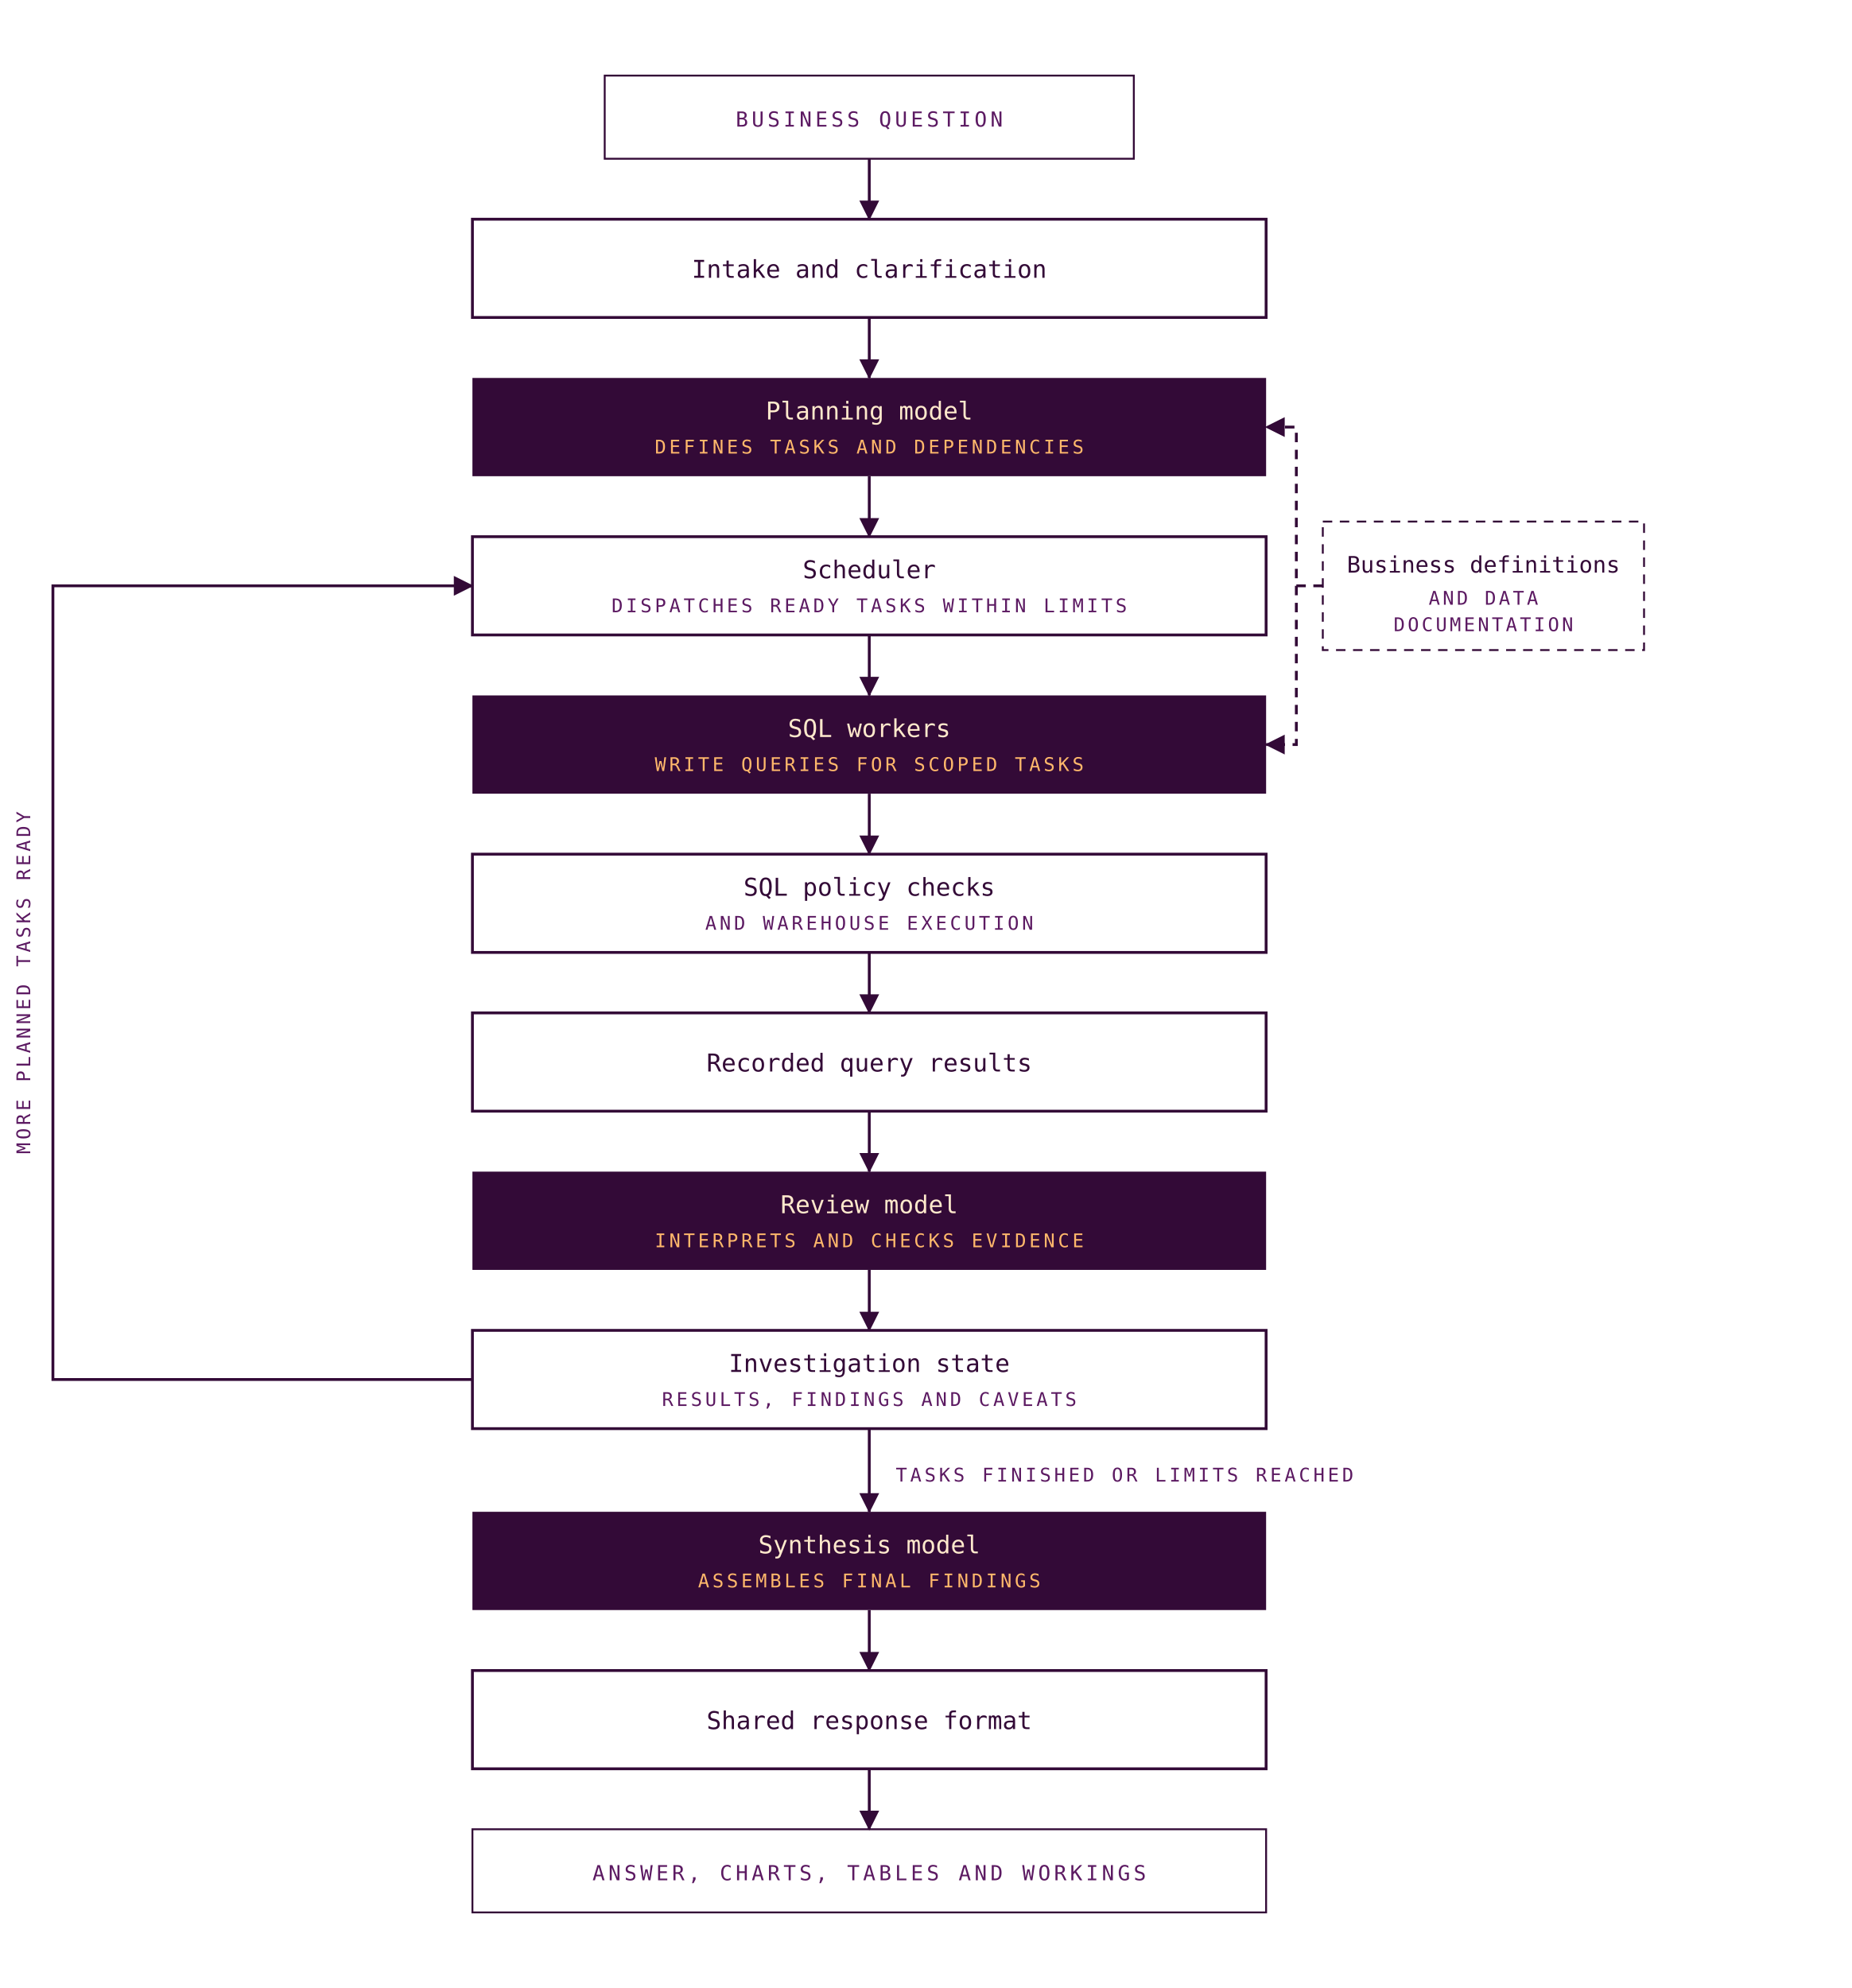
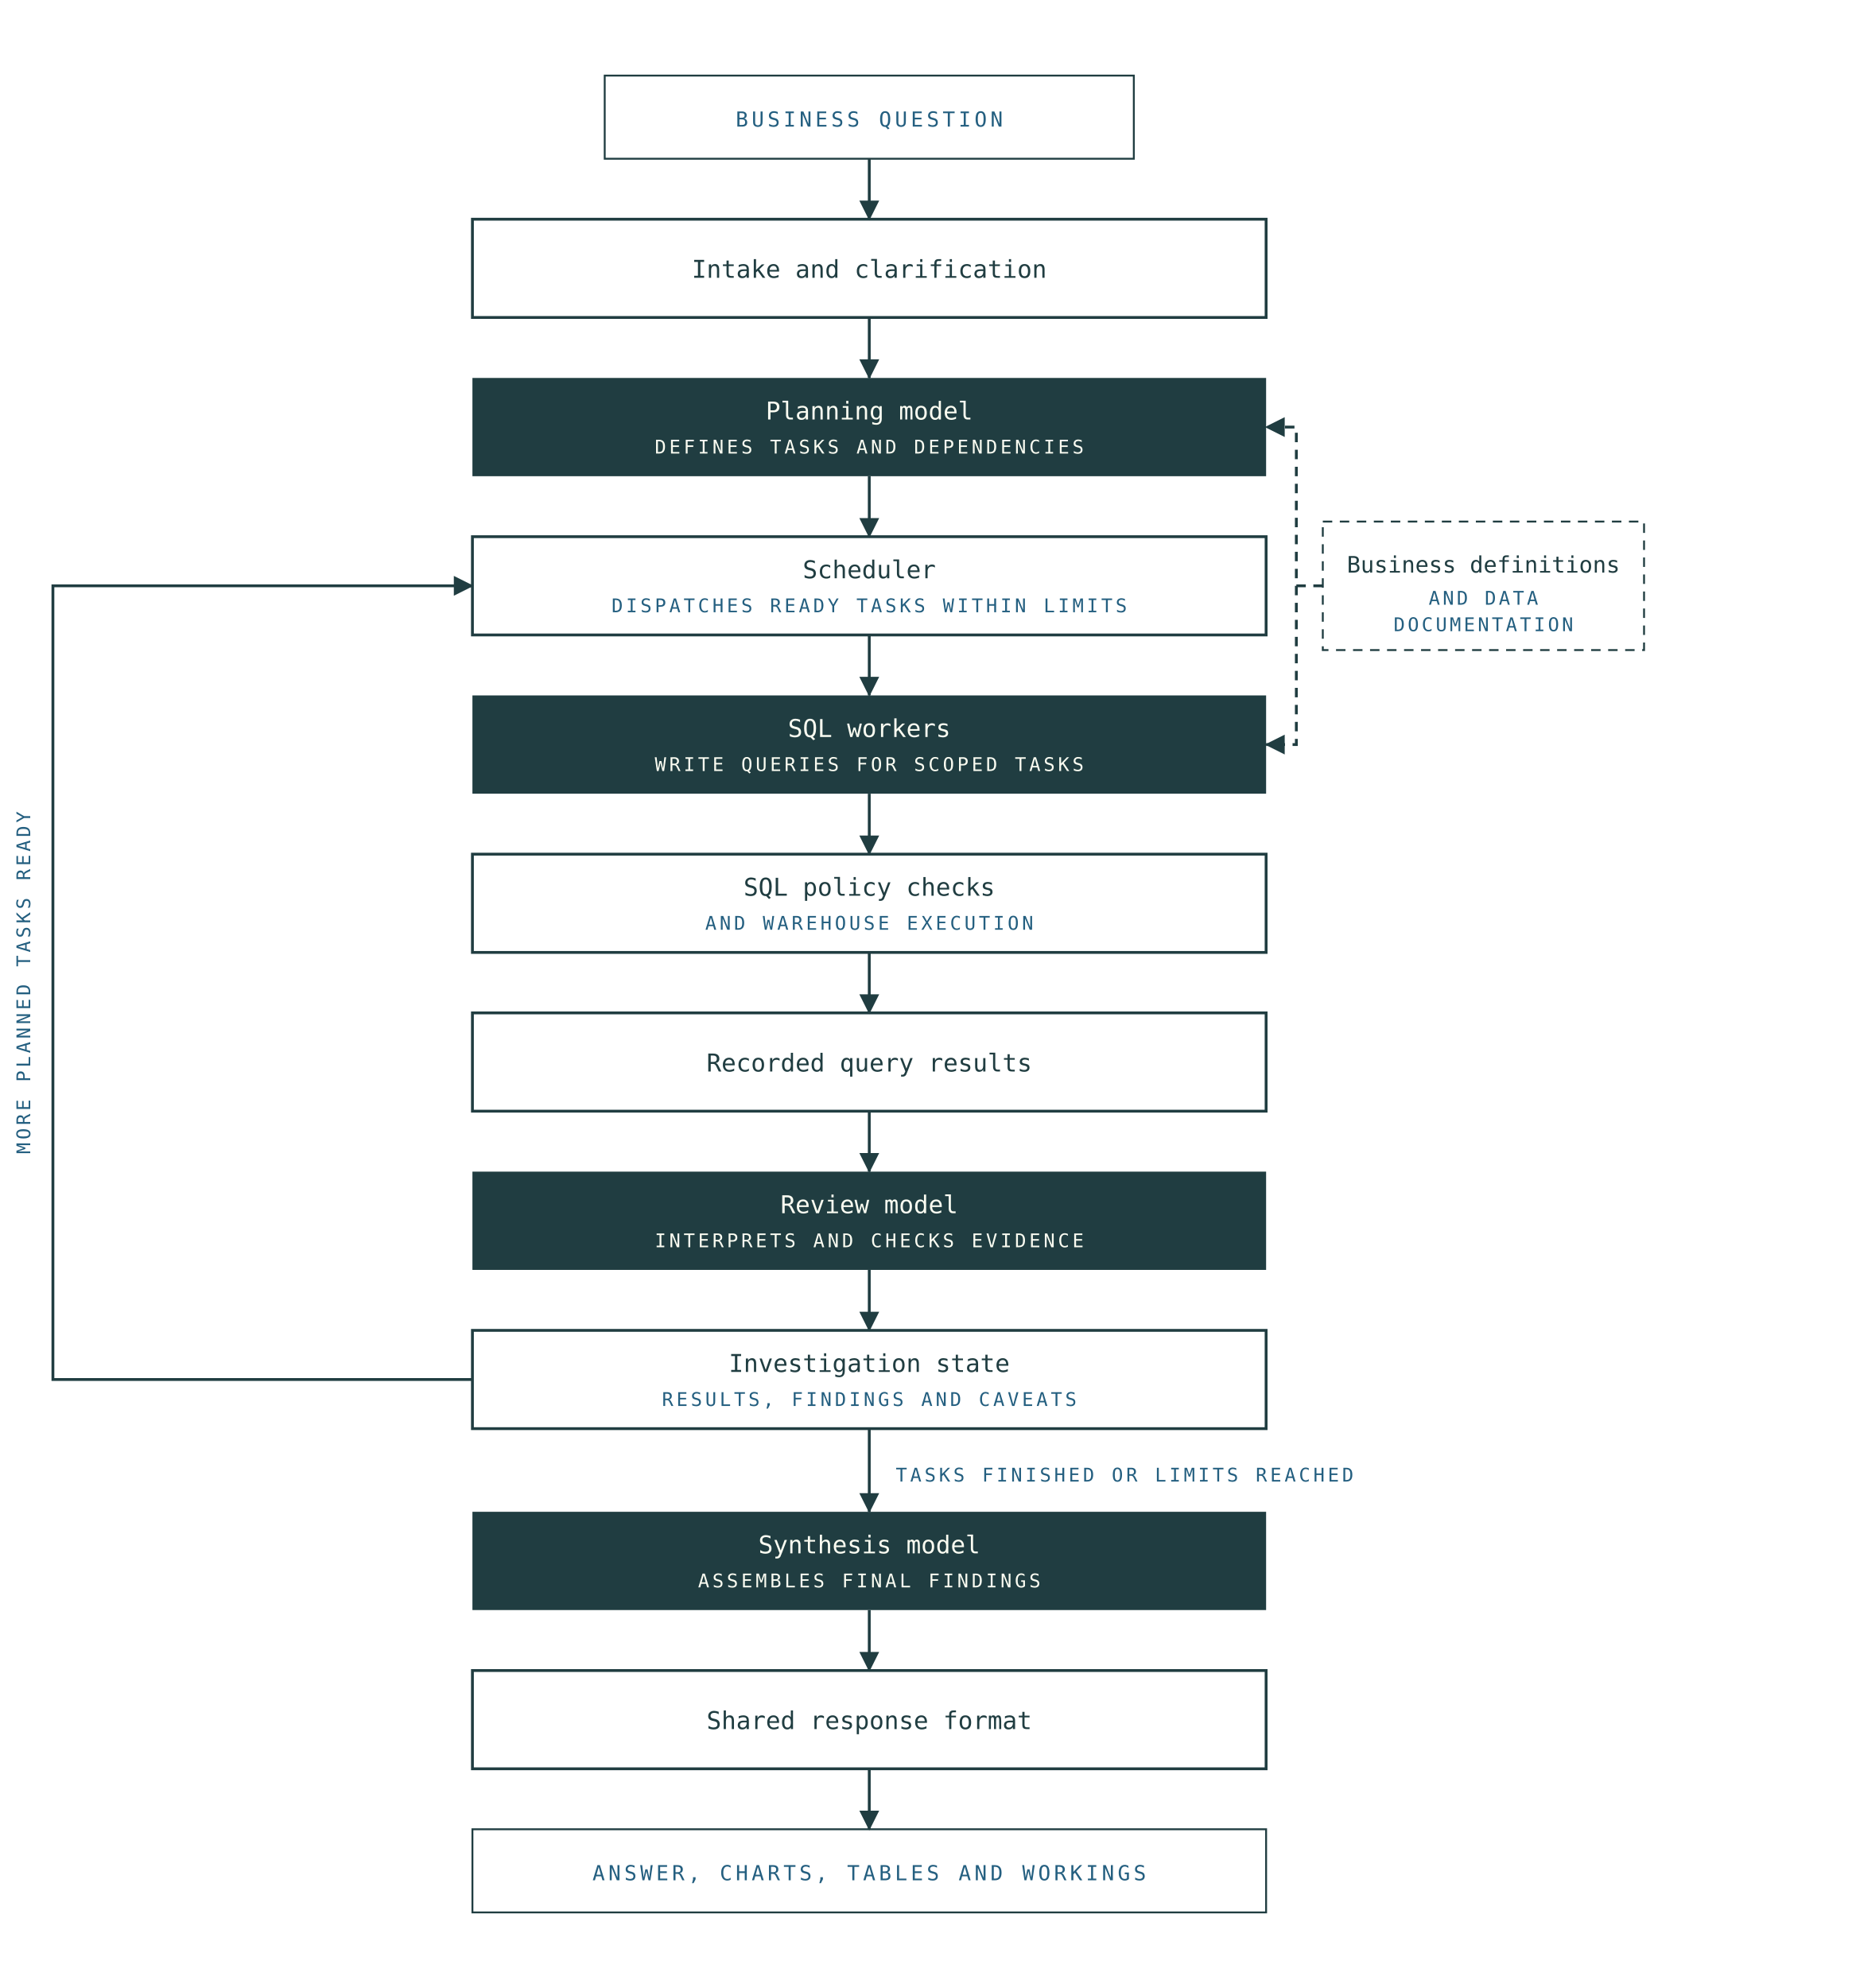
<svg xmlns="http://www.w3.org/2000/svg" aria-label="Earlier design: a planning model defines tasks, an application scheduler dispatches them to SQL workers, results are policy-checked, reviewed and accumulated in investigation state, which either returns to the scheduler or passes to a synthesis model and the shared response format." style="background:#FF7A1A" role="img" viewBox="0 0 980 1052">
  <defs>
    <marker id="ah1" markerHeight="7" markerWidth="7" orient="auto" refX="7.5" refY="4" viewBox="0 0 8 8">
-       <path d="M0,0 L8,4 L0,8 Z" fill="#330A37" />
+       <path d="M0,0 L8,4 L0,8 Z" fill="#203D41" />
    </marker>
  </defs>
-   <g fill="none" marker-end="url(#ah1)" stroke="#330A37" stroke-width="1.5">
+   <g fill="none" marker-end="url(#ah1)" stroke="#203D41" stroke-width="1.5">
    <path d="M460,84 V116" />
    <path d="M460,168 V200" />
    <path d="M460,252 V284" />
    <path d="M460,336 V368" />
    <path d="M460,420 V452" />
    <path d="M460,504 V536" />
    <path d="M460,588 V620" />
    <path d="M460,672 V704" />
    <path d="M460,756 V800" />
    <path d="M460,852 V884" />
    <path d="M460,936 V968" />
    <path d="M250,730 H28 V310 H250" />
  </g>
-   <g fill="none" marker-end="url(#ah1)" stroke="#330A37" stroke-dasharray="5 4" stroke-width="1.5">
+   <g fill="none" marker-end="url(#ah1)" stroke="#203D41" stroke-dasharray="5 4" stroke-width="1.5">
    <path d="M700,310 H686 V226 H670" />
    <path d="M686,310 V394 H670" />
  </g>
-   <text fill="#5C1A62" font-family="'IBM Plex Mono',monospace" font-size="10" letter-spacing="1.6" x="474" y="784">TASKS FINISHED OR LIMITS REACHED</text>
-   <text fill="#5C1A62" font-family="'IBM Plex Mono',monospace" font-size="10" letter-spacing="1.6" text-anchor="middle" transform="rotate(-90 16 520)" x="16" y="520">MORE PLANNED TASKS READY</text>
-   <rect fill="none" height="44" stroke="#330A37" stroke-width="1" width="280" x="320" y="40" />
-   <text fill="#5C1A62" font-family="'IBM Plex Mono',monospace" font-size="11" letter-spacing="1.8" text-anchor="middle" x="460" y="67">BUSINESS QUESTION</text>
-   <rect fill="none" height="52" stroke="#330A37" stroke-width="1.5" width="420" x="250" y="116" />
-   <text fill="#330A37" font-family="'IBM Plex Mono',monospace" font-size="13" text-anchor="middle" x="460" y="147">Intake and clarification</text>
-   <rect fill="#330A37" height="52" width="420" x="250" y="200" />
-   <text fill="#FFE9CC" font-family="'IBM Plex Mono',monospace" font-size="13" text-anchor="middle" x="460" y="222">Planning model</text>
-   <text fill="#FFB86B" font-family="'IBM Plex Mono',monospace" font-size="10" letter-spacing="1.6" text-anchor="middle" x="460" y="240">DEFINES TASKS AND DEPENDENCIES</text>
-   <rect fill="none" height="52" stroke="#330A37" stroke-width="1.5" width="420" x="250" y="284" />
-   <text fill="#330A37" font-family="'IBM Plex Mono',monospace" font-size="13" text-anchor="middle" x="460" y="306">Scheduler</text>
-   <text fill="#5C1A62" font-family="'IBM Plex Mono',monospace" font-size="10" letter-spacing="1.6" text-anchor="middle" x="460" y="324">DISPATCHES READY TASKS WITHIN LIMITS</text>
-   <rect fill="#330A37" height="52" width="420" x="250" y="368" />
-   <text fill="#FFE9CC" font-family="'IBM Plex Mono',monospace" font-size="13" text-anchor="middle" x="460" y="390">SQL workers</text>
-   <text fill="#FFB86B" font-family="'IBM Plex Mono',monospace" font-size="10" letter-spacing="1.6" text-anchor="middle" x="460" y="408">WRITE QUERIES FOR SCOPED TASKS</text>
-   <rect fill="none" height="52" stroke="#330A37" stroke-width="1.5" width="420" x="250" y="452" />
-   <text fill="#330A37" font-family="'IBM Plex Mono',monospace" font-size="13" text-anchor="middle" x="460" y="474">SQL policy checks</text>
-   <text fill="#5C1A62" font-family="'IBM Plex Mono',monospace" font-size="10" letter-spacing="1.6" text-anchor="middle" x="460" y="492">AND WAREHOUSE EXECUTION</text>
-   <rect fill="none" height="52" stroke="#330A37" stroke-width="1.5" width="420" x="250" y="536" />
-   <text fill="#330A37" font-family="'IBM Plex Mono',monospace" font-size="13" text-anchor="middle" x="460" y="567">Recorded query results</text>
-   <rect fill="#330A37" height="52" width="420" x="250" y="620" />
-   <text fill="#FFE9CC" font-family="'IBM Plex Mono',monospace" font-size="13" text-anchor="middle" x="460" y="642">Review model</text>
-   <text fill="#FFB86B" font-family="'IBM Plex Mono',monospace" font-size="10" letter-spacing="1.6" text-anchor="middle" x="460" y="660">INTERPRETS AND CHECKS EVIDENCE</text>
-   <rect fill="none" height="52" stroke="#330A37" stroke-width="1.5" width="420" x="250" y="704" />
-   <text fill="#330A37" font-family="'IBM Plex Mono',monospace" font-size="13" text-anchor="middle" x="460" y="726">Investigation state</text>
-   <text fill="#5C1A62" font-family="'IBM Plex Mono',monospace" font-size="10" letter-spacing="1.6" text-anchor="middle" x="460" y="744">RESULTS, FINDINGS AND CAVEATS</text>
-   <rect fill="#330A37" height="52" width="420" x="250" y="800" />
-   <text fill="#FFE9CC" font-family="'IBM Plex Mono',monospace" font-size="13" text-anchor="middle" x="460" y="822">Synthesis model</text>
-   <text fill="#FFB86B" font-family="'IBM Plex Mono',monospace" font-size="10" letter-spacing="1.6" text-anchor="middle" x="460" y="840">ASSEMBLES FINAL FINDINGS</text>
-   <rect fill="none" height="52" stroke="#330A37" stroke-width="1.5" width="420" x="250" y="884" />
-   <text fill="#330A37" font-family="'IBM Plex Mono',monospace" font-size="13" text-anchor="middle" x="460" y="915">Shared response format</text>
-   <rect fill="none" height="44" stroke="#330A37" stroke-width="1" width="420" x="250" y="968" />
-   <text fill="#5C1A62" font-family="'IBM Plex Mono',monospace" font-size="11" letter-spacing="1.8" text-anchor="middle" x="460" y="995">ANSWER, CHARTS, TABLES AND WORKINGS</text>
-   <rect fill="none" height="68" stroke="#330A37" stroke-dasharray="5 4" stroke-width="1" width="170" x="700" y="276" />
-   <text fill="#330A37" font-family="'IBM Plex Mono',monospace" font-size="12" text-anchor="middle" x="785" y="303">Business definitions</text>
-   <text fill="#5C1A62" font-family="'IBM Plex Mono',monospace" font-size="10" letter-spacing="1.4" text-anchor="middle" x="785" y="320">AND DATA</text>
-   <text fill="#5C1A62" font-family="'IBM Plex Mono',monospace" font-size="10" letter-spacing="1.4" text-anchor="middle" x="785" y="334">DOCUMENTATION</text>
+   <text fill="#245F80" font-family="'DM Mono',monospace" font-size="10" letter-spacing="1.6" x="474" y="784">TASKS FINISHED OR LIMITS REACHED</text>
+   <text fill="#245F80" font-family="'DM Mono',monospace" font-size="10" letter-spacing="1.6" text-anchor="middle" transform="rotate(-90 16 520)" x="16" y="520">MORE PLANNED TASKS READY</text>
+   <rect fill="none" height="44" stroke="#203D41" stroke-width="1" width="280" x="320" y="40" />
+   <text fill="#245F80" font-family="'DM Mono',monospace" font-size="11" letter-spacing="1.8" text-anchor="middle" x="460" y="67">BUSINESS QUESTION</text>
+   <rect fill="none" height="52" stroke="#203D41" stroke-width="1.5" width="420" x="250" y="116" />
+   <text fill="#203D41" font-family="'DM Mono',monospace" font-size="13" text-anchor="middle" x="460" y="147">Intake and clarification</text>
+   <rect fill="#203D41" height="52" width="420" x="250" y="200" />
+   <text fill="#FAFCF1" font-family="'DM Mono',monospace" font-size="13" text-anchor="middle" x="460" y="222">Planning model</text>
+   <text fill="#FAFCF1" font-family="'DM Mono',monospace" font-size="10" letter-spacing="1.6" text-anchor="middle" x="460" y="240">DEFINES TASKS AND DEPENDENCIES</text>
+   <rect fill="none" height="52" stroke="#203D41" stroke-width="1.5" width="420" x="250" y="284" />
+   <text fill="#203D41" font-family="'DM Mono',monospace" font-size="13" text-anchor="middle" x="460" y="306">Scheduler</text>
+   <text fill="#245F80" font-family="'DM Mono',monospace" font-size="10" letter-spacing="1.6" text-anchor="middle" x="460" y="324">DISPATCHES READY TASKS WITHIN LIMITS</text>
+   <rect fill="#203D41" height="52" width="420" x="250" y="368" />
+   <text fill="#FAFCF1" font-family="'DM Mono',monospace" font-size="13" text-anchor="middle" x="460" y="390">SQL workers</text>
+   <text fill="#FAFCF1" font-family="'DM Mono',monospace" font-size="10" letter-spacing="1.6" text-anchor="middle" x="460" y="408">WRITE QUERIES FOR SCOPED TASKS</text>
+   <rect fill="none" height="52" stroke="#203D41" stroke-width="1.5" width="420" x="250" y="452" />
+   <text fill="#203D41" font-family="'DM Mono',monospace" font-size="13" text-anchor="middle" x="460" y="474">SQL policy checks</text>
+   <text fill="#245F80" font-family="'DM Mono',monospace" font-size="10" letter-spacing="1.6" text-anchor="middle" x="460" y="492">AND WAREHOUSE EXECUTION</text>
+   <rect fill="none" height="52" stroke="#203D41" stroke-width="1.5" width="420" x="250" y="536" />
+   <text fill="#203D41" font-family="'DM Mono',monospace" font-size="13" text-anchor="middle" x="460" y="567">Recorded query results</text>
+   <rect fill="#203D41" height="52" width="420" x="250" y="620" />
+   <text fill="#FAFCF1" font-family="'DM Mono',monospace" font-size="13" text-anchor="middle" x="460" y="642">Review model</text>
+   <text fill="#FAFCF1" font-family="'DM Mono',monospace" font-size="10" letter-spacing="1.6" text-anchor="middle" x="460" y="660">INTERPRETS AND CHECKS EVIDENCE</text>
+   <rect fill="none" height="52" stroke="#203D41" stroke-width="1.5" width="420" x="250" y="704" />
+   <text fill="#203D41" font-family="'DM Mono',monospace" font-size="13" text-anchor="middle" x="460" y="726">Investigation state</text>
+   <text fill="#245F80" font-family="'DM Mono',monospace" font-size="10" letter-spacing="1.6" text-anchor="middle" x="460" y="744">RESULTS, FINDINGS AND CAVEATS</text>
+   <rect fill="#203D41" height="52" width="420" x="250" y="800" />
+   <text fill="#FAFCF1" font-family="'DM Mono',monospace" font-size="13" text-anchor="middle" x="460" y="822">Synthesis model</text>
+   <text fill="#FAFCF1" font-family="'DM Mono',monospace" font-size="10" letter-spacing="1.6" text-anchor="middle" x="460" y="840">ASSEMBLES FINAL FINDINGS</text>
+   <rect fill="none" height="52" stroke="#203D41" stroke-width="1.5" width="420" x="250" y="884" />
+   <text fill="#203D41" font-family="'DM Mono',monospace" font-size="13" text-anchor="middle" x="460" y="915">Shared response format</text>
+   <rect fill="none" height="44" stroke="#203D41" stroke-width="1" width="420" x="250" y="968" />
+   <text fill="#245F80" font-family="'DM Mono',monospace" font-size="11" letter-spacing="1.8" text-anchor="middle" x="460" y="995">ANSWER, CHARTS, TABLES AND WORKINGS</text>
+   <rect fill="none" height="68" stroke="#203D41" stroke-dasharray="5 4" stroke-width="1" width="170" x="700" y="276" />
+   <text fill="#203D41" font-family="'DM Mono',monospace" font-size="12" text-anchor="middle" x="785" y="303">Business definitions</text>
+   <text fill="#245F80" font-family="'DM Mono',monospace" font-size="10" letter-spacing="1.4" text-anchor="middle" x="785" y="320">AND DATA</text>
+   <text fill="#245F80" font-family="'DM Mono',monospace" font-size="10" letter-spacing="1.4" text-anchor="middle" x="785" y="334">DOCUMENTATION</text>
</svg>
